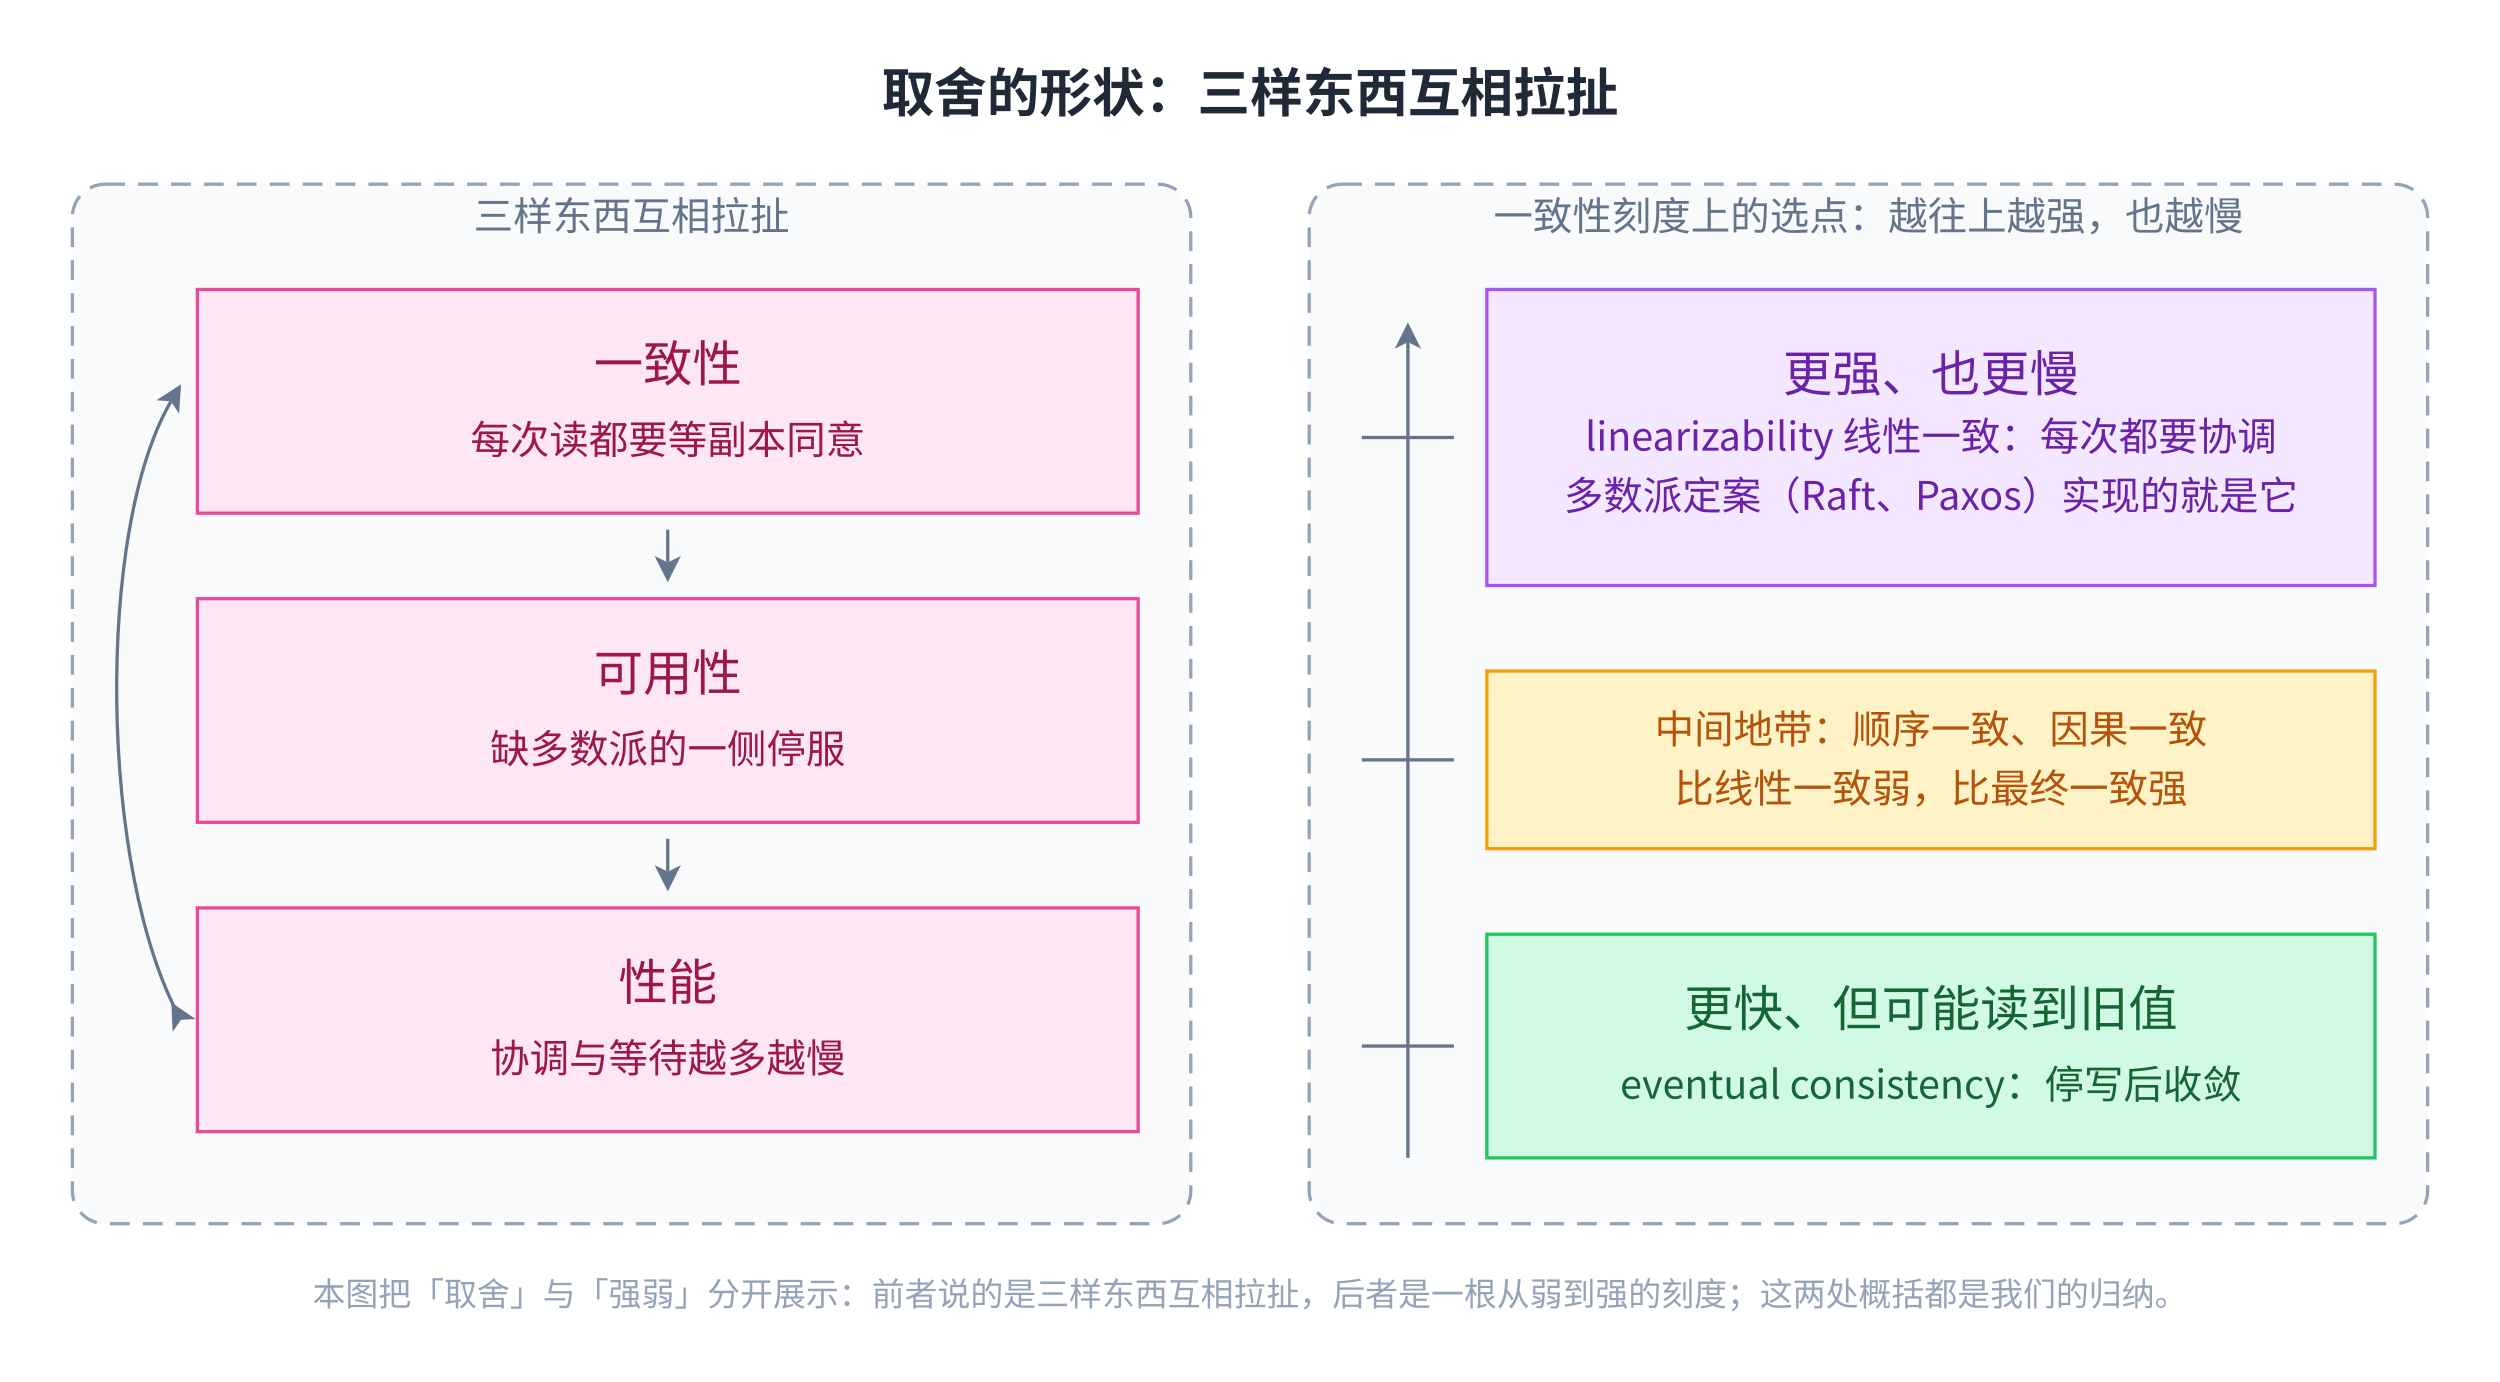
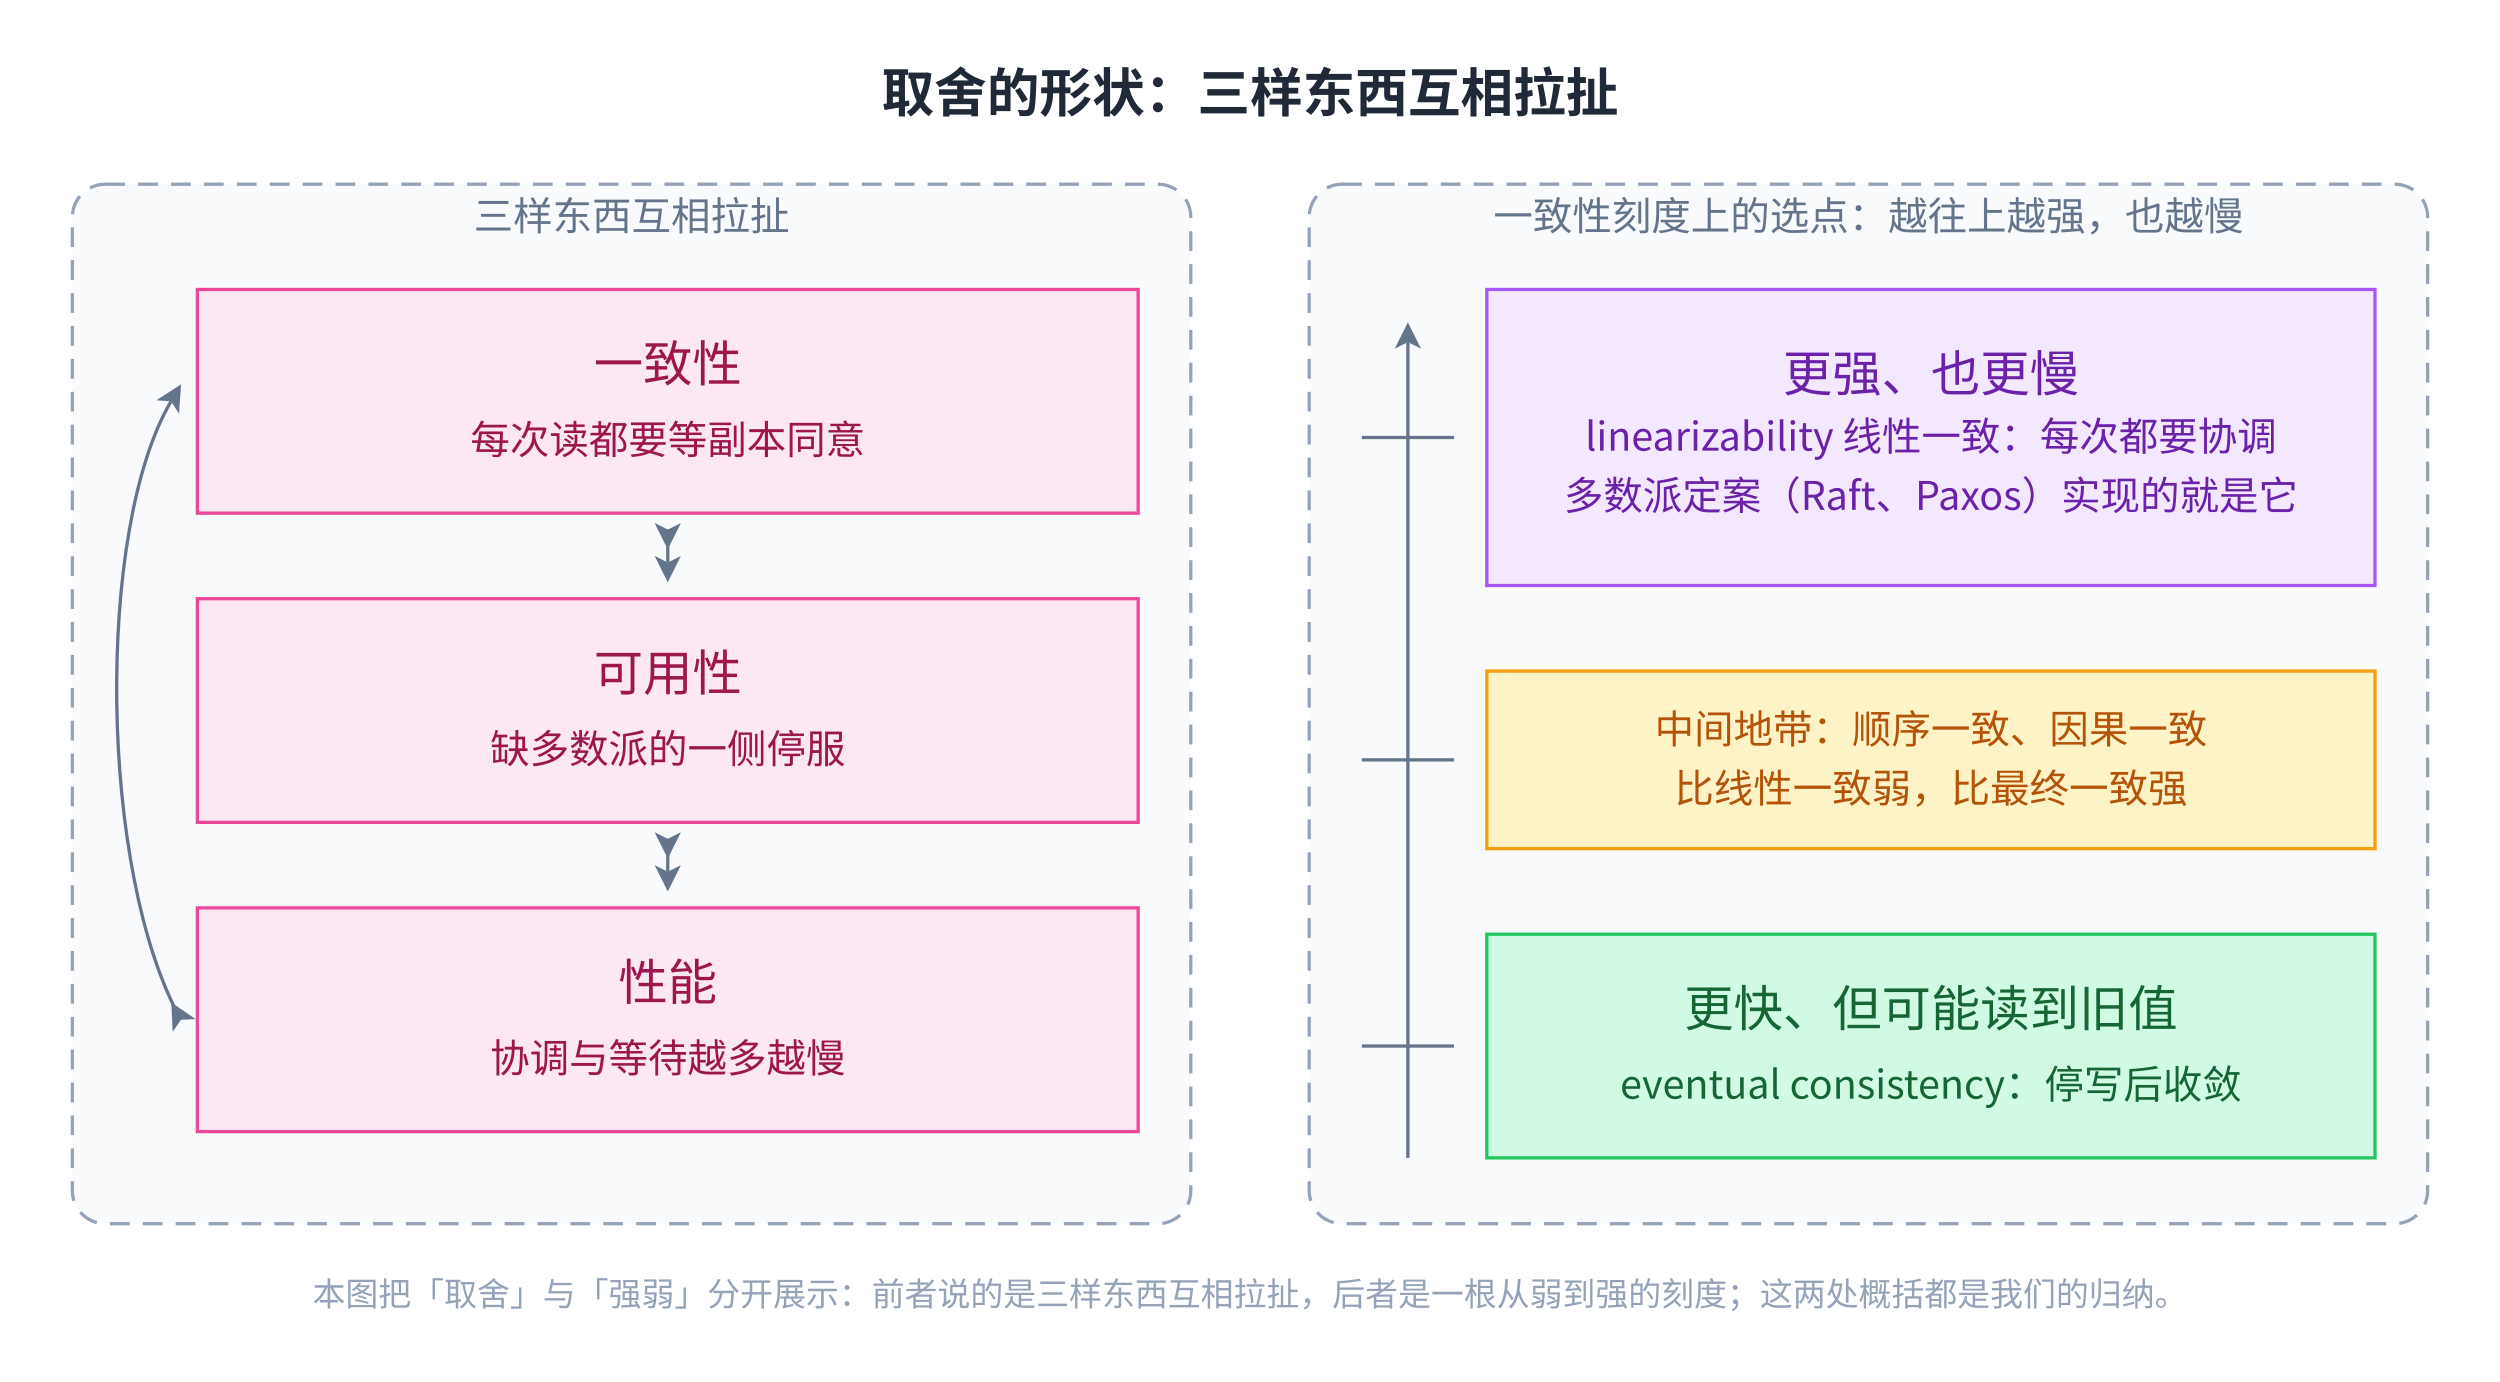
<svg xmlns="http://www.w3.org/2000/svg" viewBox="0 0 760 420" width="760" height="420" role="img" aria-labelledby="fig-intro-2-title fig-intro-2-desc">
  <defs>
    <style>
      text { font-family: 'PingFang SC', 'Microsoft YaHei', 'Noto Sans CJK SC', system-ui, sans-serif; }
    </style>
    <marker id="arrow" markerWidth="8" markerHeight="8" refX="2" refY="4" orient="auto" markerUnits="userSpaceOnUse">
      <path d="M0,0 L8,4 L0,8 L2,4 z" fill="#64748b" />
    </marker>
  </defs>
  <rect x="0" y="0" width="760" height="420" fill="#ffffff" />
  <text x="380" y="34" font-size="16" font-weight="600" fill="#1f2937" text-anchor="middle">取舍的形状：三样东西互相拉扯</text>
  <rect x="22" y="56" width="340" height="316" rx="10" fill="#f8fafc" stroke="#94a3b8" stroke-dasharray="6,4" />
  <text x="192" y="70" font-size="12" fill="#64748b" text-anchor="middle">三样东西互相拉扯</text>
  <rect x="398" y="56" width="340" height="316" rx="10" fill="#f8fafc" stroke="#94a3b8" stroke-dasharray="6,4" />
  <text x="568" y="70" font-size="12" fill="#64748b" text-anchor="middle">一致性刻度上的选点：越往上越强，也越慢</text>
-   <path d="M203,161 L203,171" fill="none" stroke="#64748b" marker-end="url(#arrow)" />
-   <path d="M203,255 L203,265" fill="none" stroke="#64748b" marker-end="url(#arrow)" />
+   <path d="M203,161 L203,171" fill="none" stroke="#64748b" marker-start="url(#arrow)" marker-end="url(#arrow)" />
+   <path d="M203,255 L203,265" fill="none" stroke="#64748b" marker-start="url(#arrow)" marker-end="url(#arrow)" />
  <path d="M55,310 C 30,265 29,161 52,122" fill="none" stroke="#64748b" marker-end="url(#arrow)" marker-start="url(#arrow)" />
  <path d="M428,352 L428,104" fill="none" stroke="#64748b" marker-end="url(#arrow)" />
  <path d="M414,133 L442,133" fill="none" stroke="#64748b" />
  <path d="M414,231 L442,231" fill="none" stroke="#64748b" />
  <path d="M414,318 L442,318" fill="none" stroke="#64748b" />
  <rect x="60" y="88" width="286" height="68" fill="#fce7f3" stroke="#ec4899" />
  <text x="203" y="116" font-size="15" fill="#9d174d" text-anchor="middle">一致性</text>
  <text x="203" y="138" font-size="12" fill="#9d174d" text-anchor="middle">每次读都要等副本同意</text>
  <rect x="60" y="182" width="286" height="68" fill="#fce7f3" stroke="#ec4899" />
  <text x="203" y="210" font-size="15" fill="#9d174d" text-anchor="middle">可用性</text>
  <text x="203" y="232" font-size="12" fill="#9d174d" text-anchor="middle">缺多数派的一侧停服</text>
  <rect x="60" y="276" width="286" height="68" fill="#fce7f3" stroke="#ec4899" />
  <text x="203" y="304" font-size="15" fill="#9d174d" text-anchor="middle">性能</text>
  <text x="203" y="326" font-size="12" fill="#9d174d" text-anchor="middle">协调与等待越多越慢</text>
  <rect x="452" y="88" width="270" height="90" fill="#f3e8ff" stroke="#a855f7" />
  <text x="587" y="119" font-size="15" fill="#6b21a8" text-anchor="middle">更强、也更慢</text>
  <text x="587" y="137" font-size="12" fill="#6b21a8" text-anchor="middle">linearizability 线性一致：每次都要协调</text>
  <text x="587" y="155" font-size="12" fill="#6b21a8" text-anchor="middle">多数派定案（Raft、Paxos）实现的就是它</text>
  <rect x="452" y="204" width="270" height="54" fill="#fef3c7" stroke="#f59e0b" />
  <text x="587" y="226" font-size="12" fill="#b45309" text-anchor="middle">中间地带：顺序一致、因果一致</text>
  <text x="587" y="244" font-size="12" fill="#b45309" text-anchor="middle">比线性一致弱，比最终一致强</text>
  <rect x="452" y="284" width="270" height="68" fill="#d1fae5" stroke="#22c55e" />
  <text x="587" y="312" font-size="15" fill="#166534" text-anchor="middle">更快、但可能读到旧值</text>
  <text x="587" y="334" font-size="12" fill="#166534" text-anchor="middle">eventual consistency：停写后收敛</text>
  <text x="380" y="397" font-size="10" fill="#94a3b8" text-anchor="middle">本图把「取舍」与「强弱」分开展示：前者说的是三样东西互相拉扯，后者是一根从弱到强的刻度；这两处概括都是我们的归纳。</text>
</svg>
